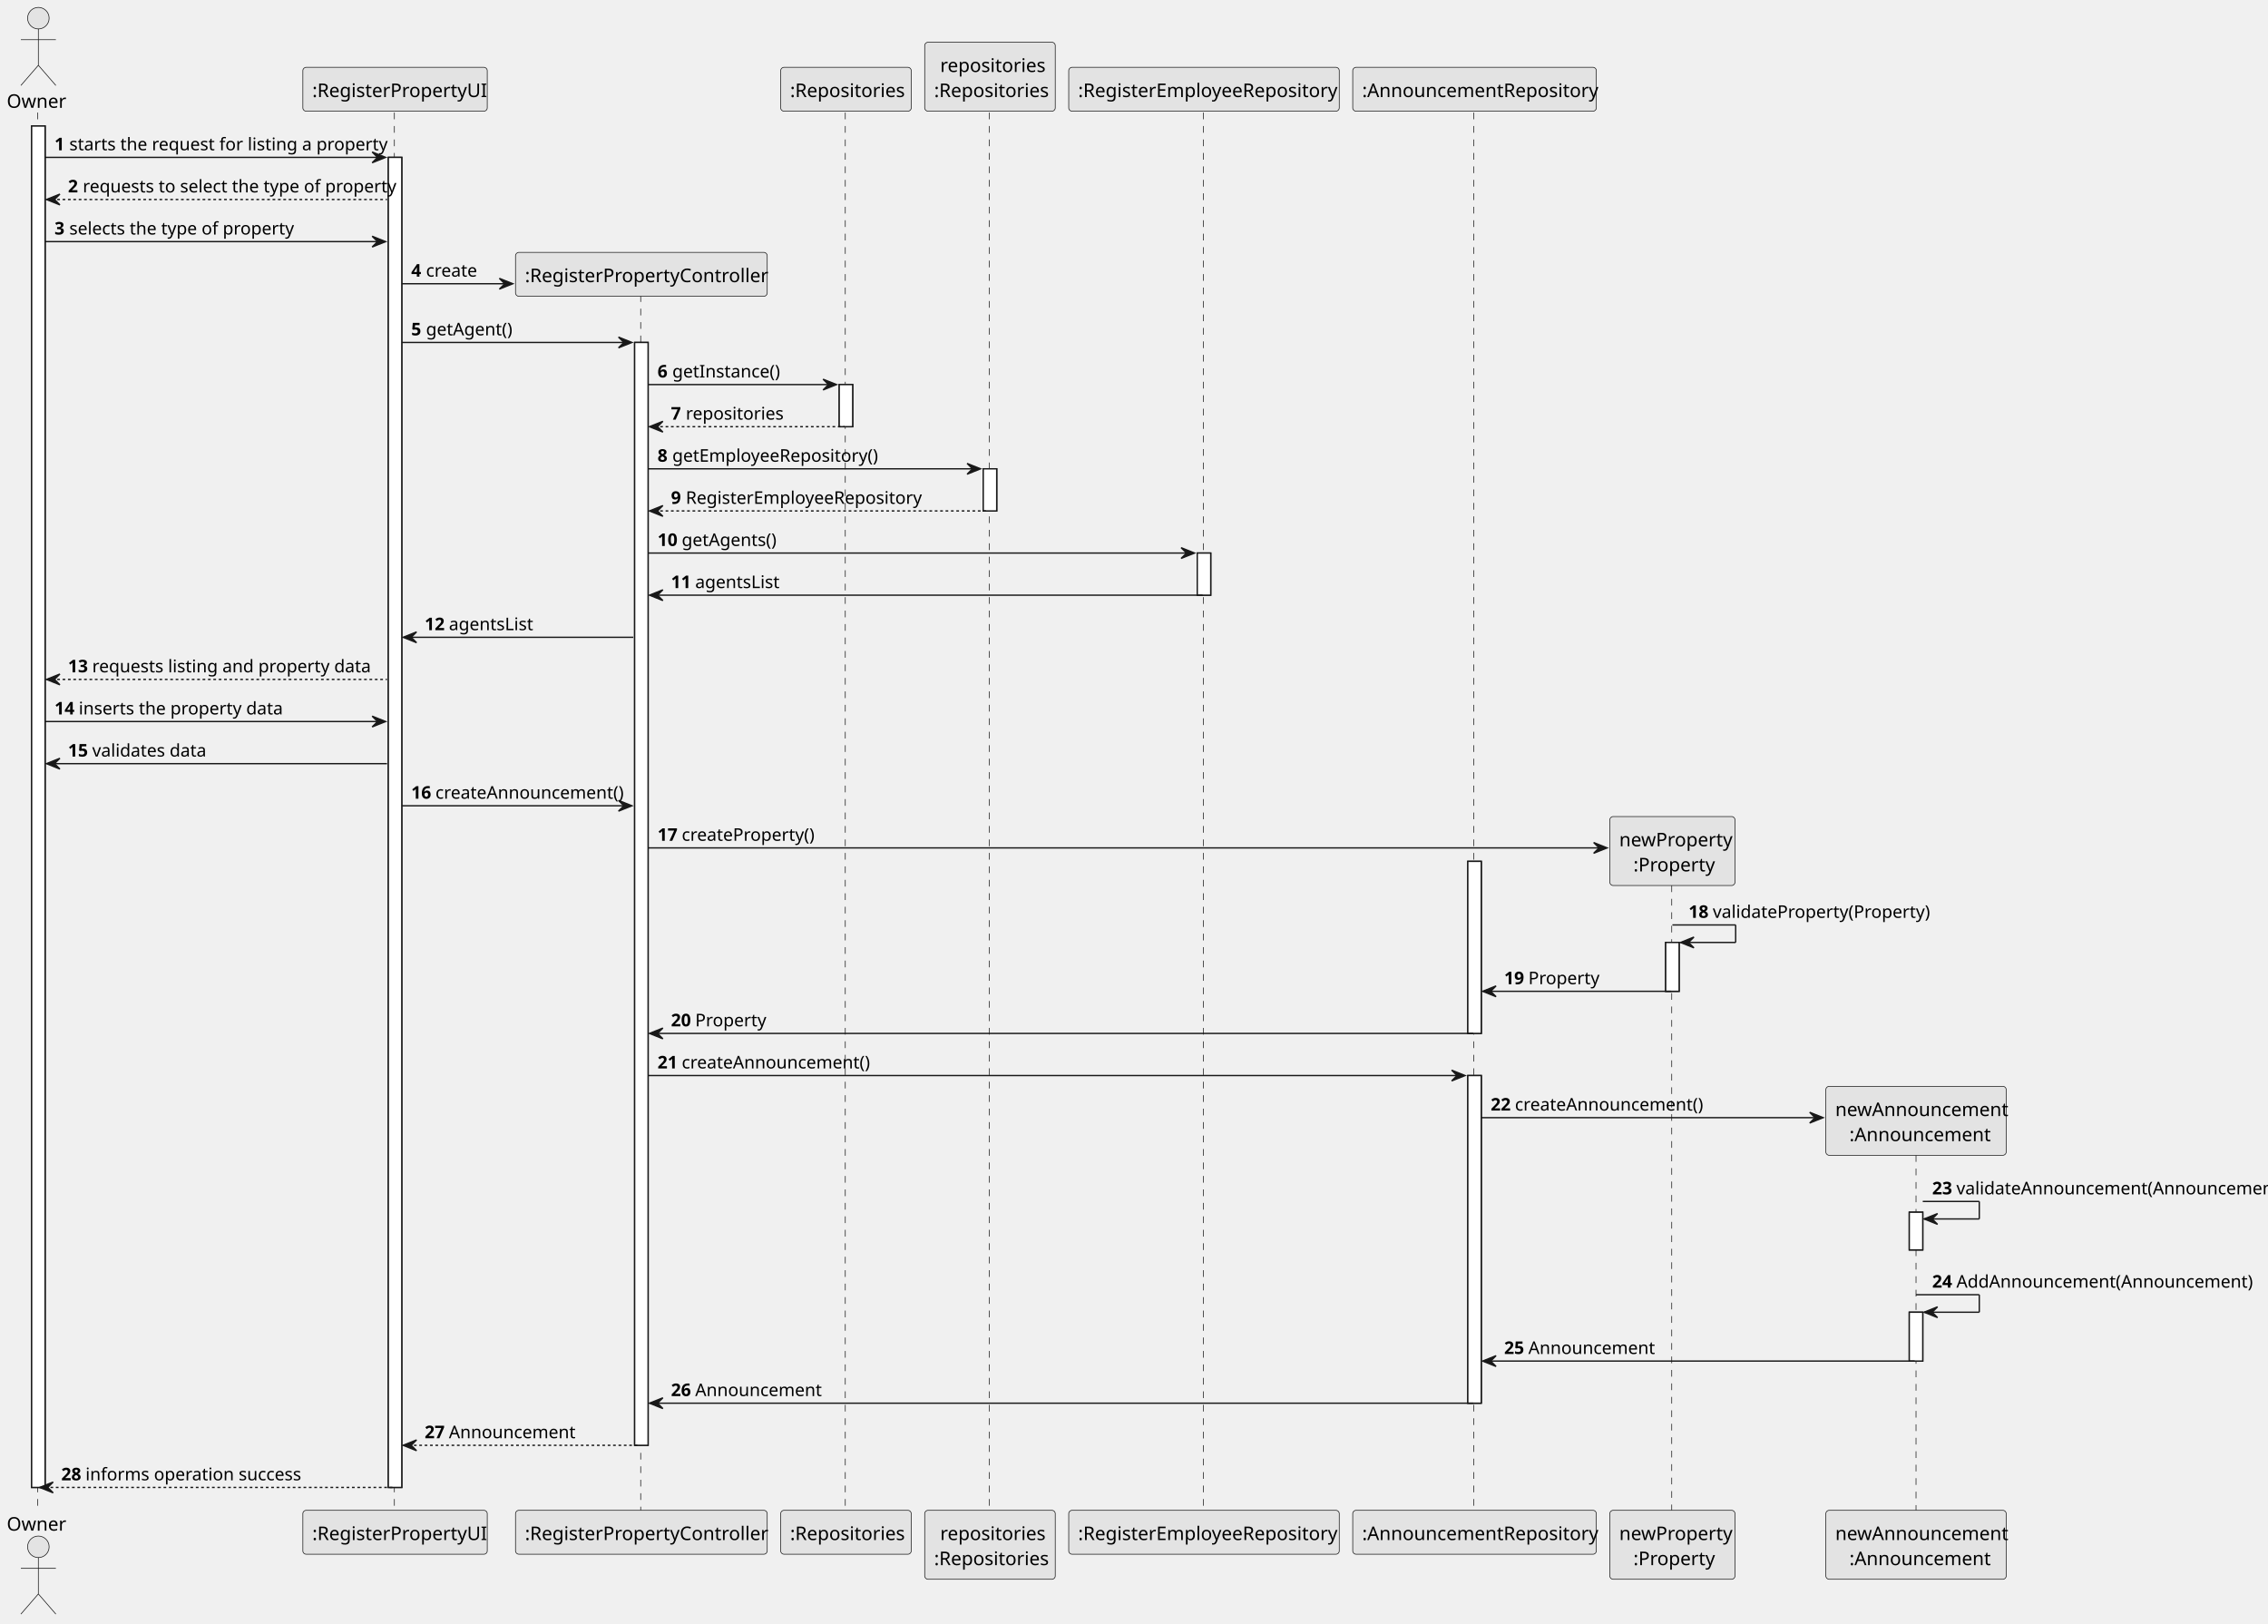
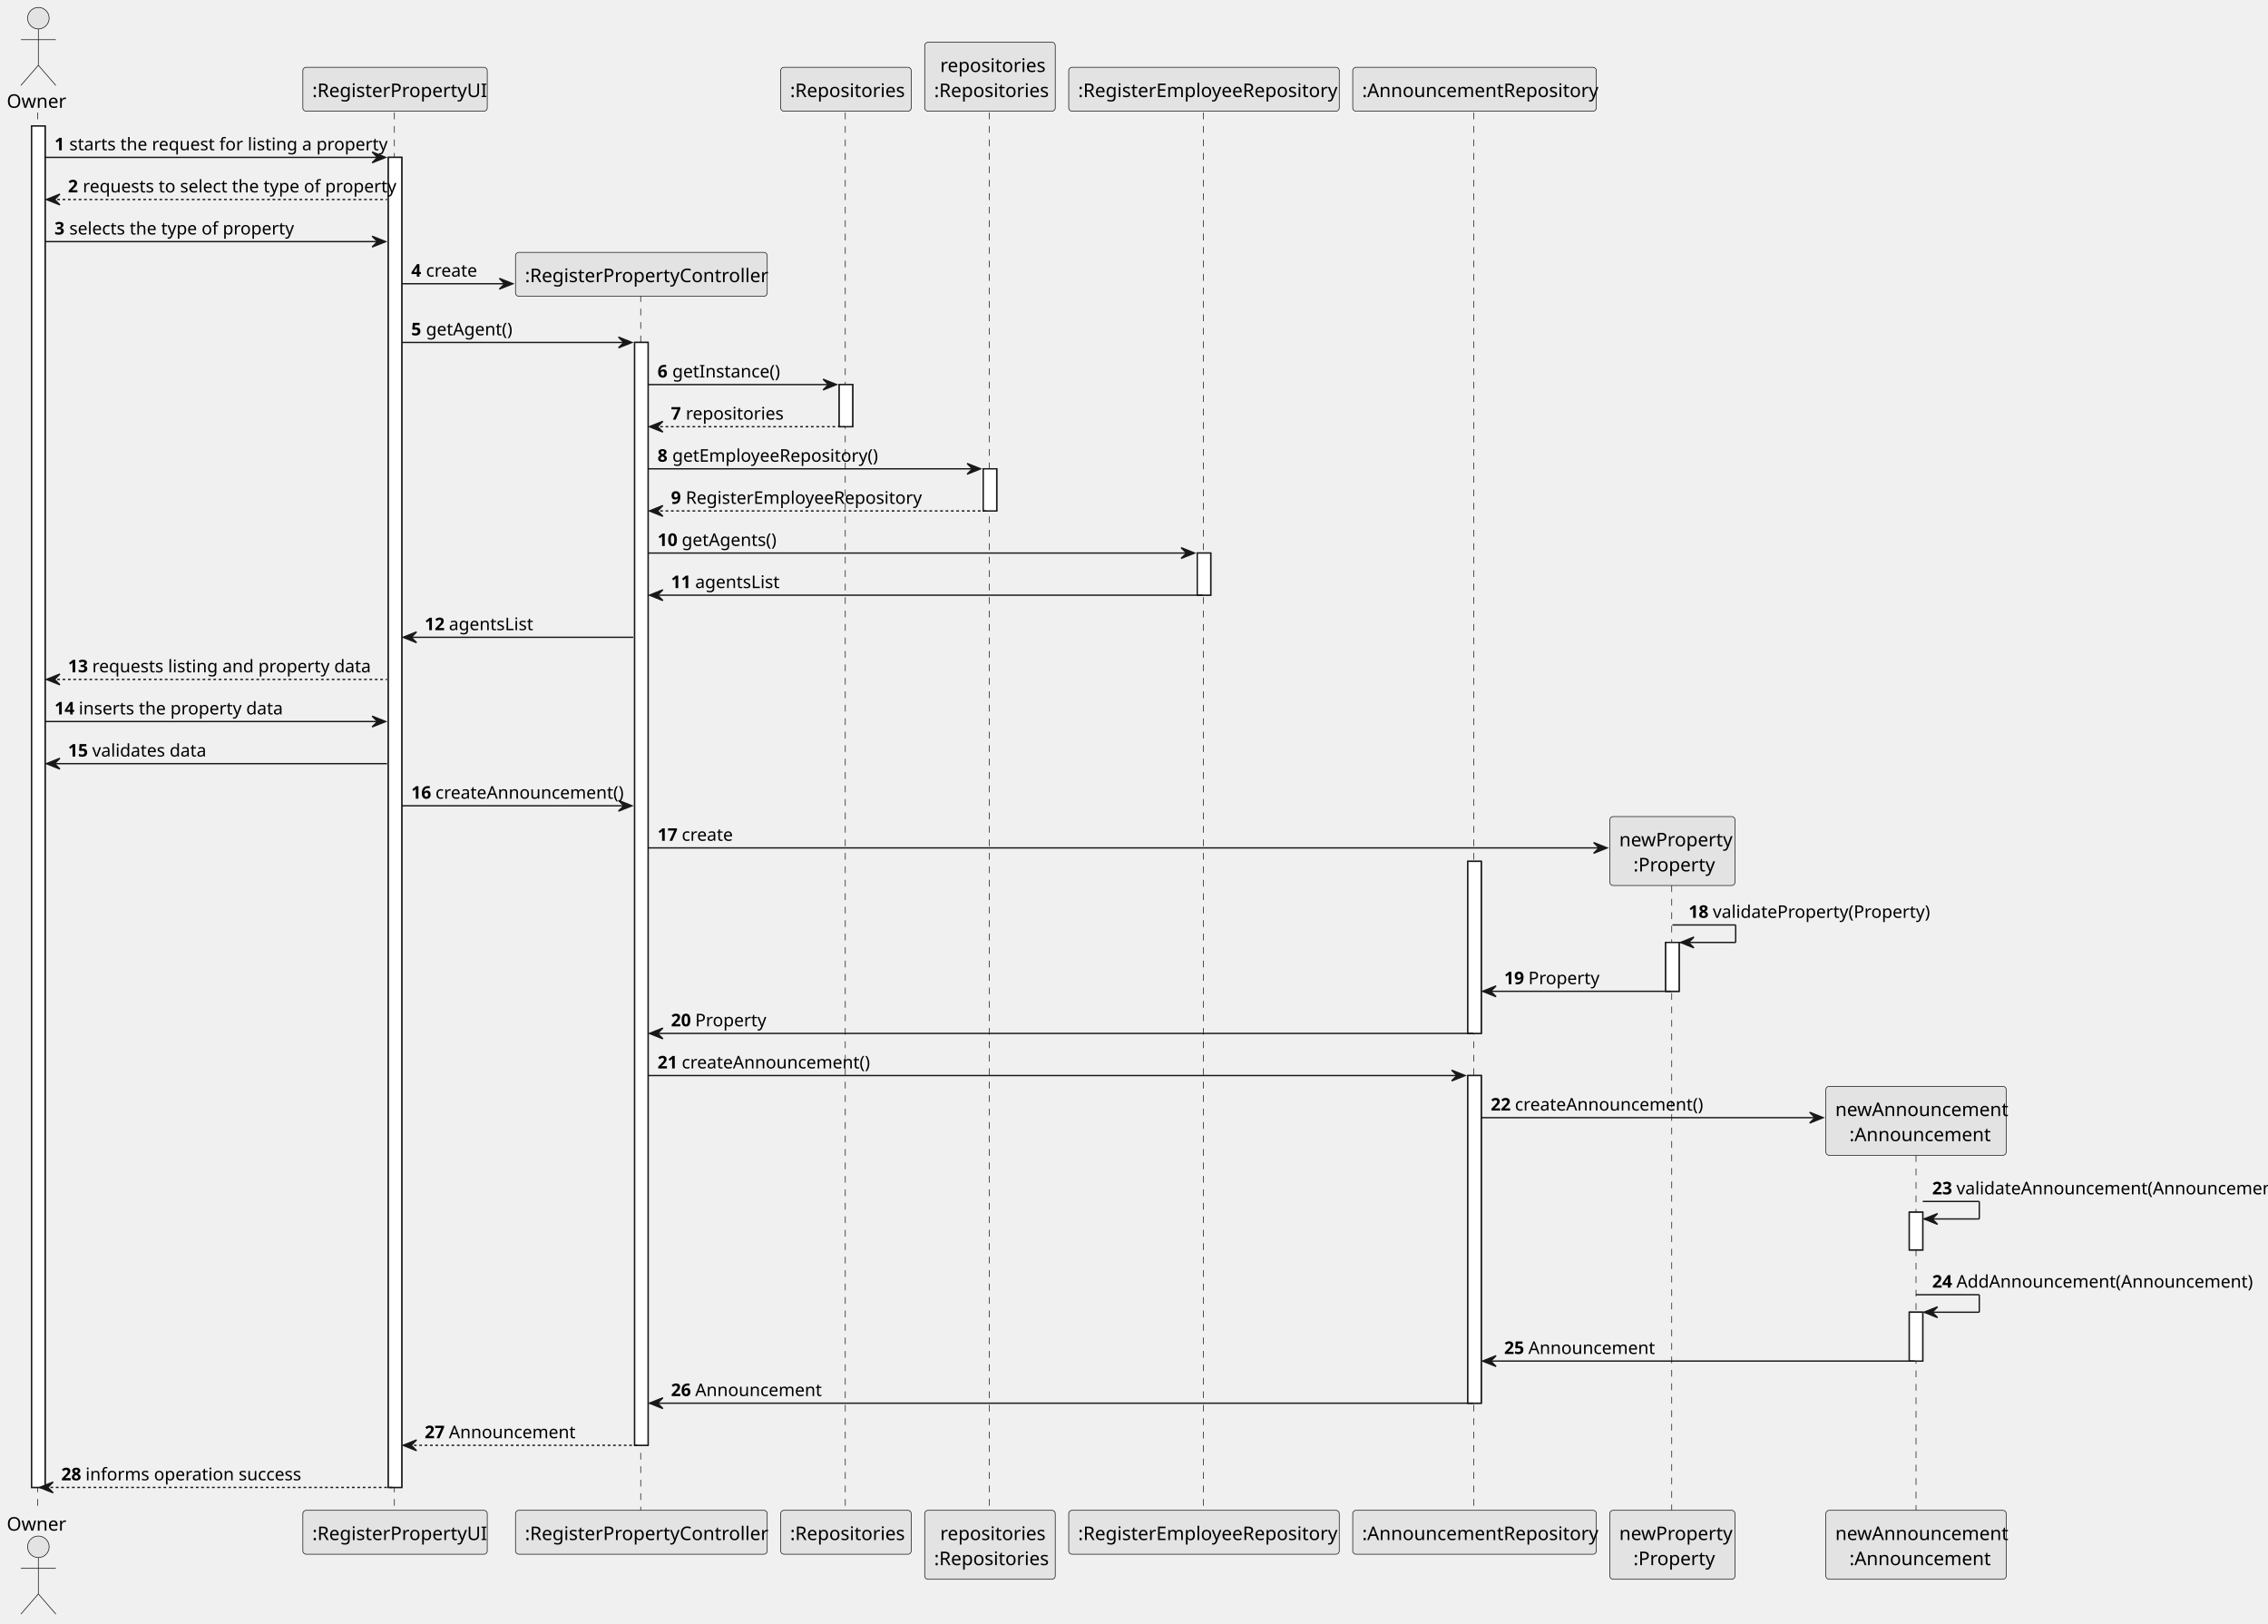
<svg xmlns="http://www.w3.org/2000/svg" contentStyleType="text/css" height="1206px" preserveAspectRatio="none" style="width:1685px;height:1206px;background:#FFFFFF;" version="1.1" viewBox="0 0 1685 1206" width="1685px" zoomAndPan="magnify">
  <defs />
  <g>
    <rect fill="#FFFFFF" height="1011.381" style="stroke:#181818;stroke-width:1.0;" width="10" x="23.5" y="93.621" />
    <rect fill="#FFFFFF" height="988.09" style="stroke:#181818;stroke-width:1.0;" width="10" x="288.5" y="116.912" />
    <rect fill="#FFFFFF" height="819.305" style="stroke:#181818;stroke-width:1.0;" width="10" x="471.5" y="254.406" />
    <rect fill="#FFFFFF" height="31.291" style="stroke:#181818;stroke-width:1.0;" width="10" x="623.5" y="285.697" />
    <rect fill="#FFFFFF" height="31.291" style="stroke:#181818;stroke-width:1.0;" width="10" x="730.5" y="348.279" />
    <rect fill="#FFFFFF" height="31.291" style="stroke:#181818;stroke-width:1.0;" width="10" x="889.5" y="410.861" />
    <rect fill="#FFFFFF" height="127.824" style="stroke:#181818;stroke-width:1.0;" width="10" x="1090.5" y="639.898" />
    <rect fill="#FFFFFF" height="243.406" style="stroke:#181818;stroke-width:1.0;" width="10" x="1090.5" y="799.014" />
    <rect fill="#FFFFFF" height="36.291" style="stroke:#181818;stroke-width:1.0;" width="10" x="1237.5" y="700.141" />
    <rect fill="#FFFFFF" height="28" style="stroke:#181818;stroke-width:1.0;" width="10" x="1418.5" y="900.547" />
    <rect fill="#FFFFFF" height="36.291" style="stroke:#181818;stroke-width:1.0;" width="10" x="1418.5" y="974.838" />
    <line style="stroke:#181818;stroke-width:0.5;stroke-dasharray:5.0,5.0;" x1="28" x2="28" y1="83.621" y2="1123.002" />
    <line style="stroke:#181818;stroke-width:0.5;stroke-dasharray:5.0,5.0;" x1="293" x2="293" y1="83.621" y2="1123.002" />
    <line style="stroke:#181818;stroke-width:0.5;stroke-dasharray:5.0,5.0;" x1="476" x2="476" y1="219.305" y2="1123.002" />
    <line style="stroke:#181818;stroke-width:0.5;stroke-dasharray:5.0,5.0;" x1="628" x2="628" y1="83.621" y2="1123.002" />
    <line style="stroke:#181818;stroke-width:0.5;stroke-dasharray:5.0,5.0;" x1="735" x2="735" y1="83.621" y2="1123.002" />
    <line style="stroke:#181818;stroke-width:0.5;stroke-dasharray:5.0,5.0;" x1="894" x2="894" y1="83.621" y2="1123.002" />
    <line style="stroke:#181818;stroke-width:0.5;stroke-dasharray:5.0,5.0;" x1="1095" x2="1095" y1="83.621" y2="1123.002" />
    <line style="stroke:#181818;stroke-width:0.5;stroke-dasharray:5.0,5.0;" x1="1242" x2="1242" y1="647.729" y2="1123.002" />
    <line style="stroke:#181818;stroke-width:0.5;stroke-dasharray:5.0,5.0;" x1="1423.5" x2="1423.5" y1="848.135" y2="1123.002" />
    <text fill="#000000" font-family="sans-serif" font-size="14" lengthAdjust="spacing" textLength="41" x="5" y="80.107">Owner</text>
    <ellipse cx="28.5" cy="13.5" fill="#E3E3E3" rx="8" ry="8" style="stroke:#181818;stroke-width:0.5;" />
    <path d="M28.5,21.5 L28.5,48.5 M15.5,29.5 L41.5,29.5 M28.5,48.5 L15.5,63.5 M28.5,48.5 L41.5,63.5 " fill="none" style="stroke:#181818;stroke-width:0.5;" />
    <text fill="#000000" font-family="sans-serif" font-size="14" lengthAdjust="spacing" textLength="41" x="5" y="1137.109">Owner</text>
    <ellipse cx="28.5" cy="1149.123" fill="#E3E3E3" rx="8" ry="8" style="stroke:#181818;stroke-width:0.5;" />
    <path d="M28.5,1157.123 L28.5,1184.123 M15.5,1165.123 L41.5,1165.123 M28.5,1184.123 L15.5,1199.123 M28.5,1184.123 L41.5,1199.123 " fill="none" style="stroke:#181818;stroke-width:0.5;" />
    <rect fill="#E3E3E3" height="32.621" rx="2.5" ry="2.5" style="stroke:#181818;stroke-width:0.5;" width="137" x="225" y="50" />
    <text fill="#000000" font-family="sans-serif" font-size="14" lengthAdjust="spacing" textLength="123" x="232" y="72.107">:RegisterPropertyUI</text>
    <rect fill="#E3E3E3" height="32.621" rx="2.5" ry="2.5" style="stroke:#181818;stroke-width:0.5;" width="137" x="225" y="1122.002" />
    <text fill="#000000" font-family="sans-serif" font-size="14" lengthAdjust="spacing" textLength="123" x="232" y="1144.109">:RegisterPropertyUI</text>
    <rect fill="#E3E3E3" height="32.621" rx="2.5" ry="2.5" style="stroke:#181818;stroke-width:0.5;" width="187" x="383" y="1122.002" />
    <text fill="#000000" font-family="sans-serif" font-size="14" lengthAdjust="spacing" textLength="173" x="390" y="1144.109">:RegisterPropertyController</text>
    <rect fill="#E3E3E3" height="32.621" rx="2.5" ry="2.5" style="stroke:#181818;stroke-width:0.5;" width="97" x="580" y="50" />
    <text fill="#000000" font-family="sans-serif" font-size="14" lengthAdjust="spacing" textLength="83" x="587" y="72.107">:Repositories</text>
    <rect fill="#E3E3E3" height="32.621" rx="2.5" ry="2.5" style="stroke:#181818;stroke-width:0.5;" width="97" x="580" y="1122.002" />
    <text fill="#000000" font-family="sans-serif" font-size="14" lengthAdjust="spacing" textLength="83" x="587" y="1144.109">:Repositories</text>
    <rect fill="#E3E3E3" height="51.242" rx="2.5" ry="2.5" style="stroke:#181818;stroke-width:0.5;" width="97" x="687" y="31.379" />
    <text fill="#000000" font-family="sans-serif" font-size="14" lengthAdjust="spacing" textLength="74" x="698.5" y="53.486">repositories</text>
    <text fill="#000000" font-family="sans-serif" font-size="14" lengthAdjust="spacing" textLength="83" x="694" y="72.107">:Repositories</text>
    <rect fill="#E3E3E3" height="51.242" rx="2.5" ry="2.5" style="stroke:#181818;stroke-width:0.5;" width="97" x="687" y="1122.002" />
    <text fill="#000000" font-family="sans-serif" font-size="14" lengthAdjust="spacing" textLength="74" x="698.5" y="1144.109">repositories</text>
    <text fill="#000000" font-family="sans-serif" font-size="14" lengthAdjust="spacing" textLength="83" x="694" y="1162.73">:Repositories</text>
    <rect fill="#E3E3E3" height="32.621" rx="2.5" ry="2.5" style="stroke:#181818;stroke-width:0.5;" width="201" x="794" y="50" />
    <text fill="#000000" font-family="sans-serif" font-size="14" lengthAdjust="spacing" textLength="187" x="801" y="72.107">:RegisterEmployeeRepository</text>
    <rect fill="#E3E3E3" height="32.621" rx="2.5" ry="2.5" style="stroke:#181818;stroke-width:0.5;" width="201" x="794" y="1122.002" />
    <text fill="#000000" font-family="sans-serif" font-size="14" lengthAdjust="spacing" textLength="187" x="801" y="1144.109">:RegisterEmployeeRepository</text>
    <rect fill="#E3E3E3" height="32.621" rx="2.5" ry="2.5" style="stroke:#181818;stroke-width:0.5;" width="181" x="1005" y="50" />
    <text fill="#000000" font-family="sans-serif" font-size="14" lengthAdjust="spacing" textLength="167" x="1012" y="72.107">:AnnouncementRepository</text>
    <rect fill="#E3E3E3" height="32.621" rx="2.5" ry="2.5" style="stroke:#181818;stroke-width:0.5;" width="181" x="1005" y="1122.002" />
    <text fill="#000000" font-family="sans-serif" font-size="14" lengthAdjust="spacing" textLength="167" x="1012" y="1144.109">:AnnouncementRepository</text>
    <rect fill="#E3E3E3" height="51.242" rx="2.5" ry="2.5" style="stroke:#181818;stroke-width:0.5;" width="93" x="1196" y="1122.002" />
    <text fill="#000000" font-family="sans-serif" font-size="14" lengthAdjust="spacing" textLength="79" x="1203" y="1144.109">newProperty</text>
    <text fill="#000000" font-family="sans-serif" font-size="14" lengthAdjust="spacing" textLength="58" x="1213.5" y="1162.73">:Property</text>
    <rect fill="#E3E3E3" height="51.242" rx="2.5" ry="2.5" style="stroke:#181818;stroke-width:0.5;" width="134" x="1356.5" y="1122.002" />
    <text fill="#000000" font-family="sans-serif" font-size="14" lengthAdjust="spacing" textLength="120" x="1363.5" y="1144.109">newAnnouncement</text>
    <text fill="#000000" font-family="sans-serif" font-size="14" lengthAdjust="spacing" textLength="99" x="1374" y="1162.73">:Announcement</text>
    <rect fill="#FFFFFF" height="1011.381" style="stroke:#181818;stroke-width:1.0;" width="10" x="23.5" y="93.621" />
    <rect fill="#FFFFFF" height="988.09" style="stroke:#181818;stroke-width:1.0;" width="10" x="288.5" y="116.912" />
    <rect fill="#FFFFFF" height="819.305" style="stroke:#181818;stroke-width:1.0;" width="10" x="471.5" y="254.406" />
    <rect fill="#FFFFFF" height="31.291" style="stroke:#181818;stroke-width:1.0;" width="10" x="623.5" y="285.697" />
    <rect fill="#FFFFFF" height="31.291" style="stroke:#181818;stroke-width:1.0;" width="10" x="730.5" y="348.279" />
    <rect fill="#FFFFFF" height="31.291" style="stroke:#181818;stroke-width:1.0;" width="10" x="889.5" y="410.861" />
    <rect fill="#FFFFFF" height="127.824" style="stroke:#181818;stroke-width:1.0;" width="10" x="1090.5" y="639.898" />
    <rect fill="#FFFFFF" height="243.406" style="stroke:#181818;stroke-width:1.0;" width="10" x="1090.5" y="799.014" />
    <rect fill="#FFFFFF" height="36.291" style="stroke:#181818;stroke-width:1.0;" width="10" x="1237.5" y="700.141" />
    <rect fill="#FFFFFF" height="28" style="stroke:#181818;stroke-width:1.0;" width="10" x="1418.5" y="900.547" />
    <rect fill="#FFFFFF" height="36.291" style="stroke:#181818;stroke-width:1.0;" width="10" x="1418.5" y="974.838" />
    <polygon fill="#181818" points="276.5,112.912,286.5,116.912,276.5,120.912,280.5,116.912" style="stroke:#181818;stroke-width:1.0;" />
    <line style="stroke:#181818;stroke-width:1.0;" x1="33.5" x2="282.5" y1="116.912" y2="116.912" />
    <text fill="#000000" font-family="sans-serif" font-size="13" font-weight="bold" lengthAdjust="spacing" textLength="7" x="40.5" y="111.649">1</text>
    <text fill="#000000" font-family="sans-serif" font-size="13" lengthAdjust="spacing" textLength="220" x="51.5" y="111.649">starts the request for listing a property</text>
    <polygon fill="#181818" points="44.5,144.203,34.5,148.203,44.5,152.203,40.5,148.203" style="stroke:#181818;stroke-width:1.0;" />
    <line style="stroke:#181818;stroke-width:1.0;stroke-dasharray:2.0,2.0;" x1="38.5" x2="287.5" y1="148.203" y2="148.203" />
    <text fill="#000000" font-family="sans-serif" font-size="13" font-weight="bold" lengthAdjust="spacing" textLength="7" x="50.5" y="142.94">2</text>
    <text fill="#000000" font-family="sans-serif" font-size="13" lengthAdjust="spacing" textLength="220" x="61.5" y="142.94">requests to select the type of property</text>
    <polygon fill="#181818" points="276.5,175.494,286.5,179.494,276.5,183.494,280.5,179.494" style="stroke:#181818;stroke-width:1.0;" />
    <line style="stroke:#181818;stroke-width:1.0;" x1="33.5" x2="282.5" y1="179.494" y2="179.494" />
    <text fill="#000000" font-family="sans-serif" font-size="13" font-weight="bold" lengthAdjust="spacing" textLength="7" x="40.5" y="174.231">3</text>
    <text fill="#000000" font-family="sans-serif" font-size="13" lengthAdjust="spacing" textLength="158" x="51.5" y="174.231">selects the type of property</text>
    <polygon fill="#181818" points="371,206.785,381,210.785,371,214.785,375,210.785" style="stroke:#181818;stroke-width:1.0;" />
    <line style="stroke:#181818;stroke-width:1.0;" x1="298.5" x2="377" y1="210.785" y2="210.785" />
    <text fill="#000000" font-family="sans-serif" font-size="13" font-weight="bold" lengthAdjust="spacing" textLength="7" x="305.5" y="205.523">4</text>
    <text fill="#000000" font-family="sans-serif" font-size="13" lengthAdjust="spacing" textLength="36" x="316.5" y="205.523">create</text>
    <rect fill="#E3E3E3" height="32.621" rx="2.5" ry="2.5" style="stroke:#181818;stroke-width:0.5;" width="187" x="383" y="187.494" />
    <text fill="#000000" font-family="sans-serif" font-size="14" lengthAdjust="spacing" textLength="173" x="390" y="209.602">:RegisterPropertyController</text>
    <polygon fill="#181818" points="459.5,250.406,469.5,254.406,459.5,258.406,463.5,254.406" style="stroke:#181818;stroke-width:1.0;" />
    <line style="stroke:#181818;stroke-width:1.0;" x1="298.5" x2="465.5" y1="254.406" y2="254.406" />
    <text fill="#000000" font-family="sans-serif" font-size="13" font-weight="bold" lengthAdjust="spacing" textLength="7" x="305.5" y="249.144">5</text>
    <text fill="#000000" font-family="sans-serif" font-size="13" lengthAdjust="spacing" textLength="60" x="316.5" y="249.144">getAgent()</text>
    <polygon fill="#181818" points="611.5,281.697,621.5,285.697,611.5,289.697,615.5,285.697" style="stroke:#181818;stroke-width:1.0;" />
    <line style="stroke:#181818;stroke-width:1.0;" x1="481.5" x2="617.5" y1="285.697" y2="285.697" />
    <text fill="#000000" font-family="sans-serif" font-size="13" font-weight="bold" lengthAdjust="spacing" textLength="7" x="488.5" y="280.435">6</text>
    <text fill="#000000" font-family="sans-serif" font-size="13" lengthAdjust="spacing" textLength="75" x="499.5" y="280.435">getInstance()</text>
    <polygon fill="#181818" points="492.5,312.988,482.5,316.988,492.5,320.988,488.5,316.988" style="stroke:#181818;stroke-width:1.0;" />
    <line style="stroke:#181818;stroke-width:1.0;stroke-dasharray:2.0,2.0;" x1="486.5" x2="627.5" y1="316.988" y2="316.988" />
    <text fill="#000000" font-family="sans-serif" font-size="13" font-weight="bold" lengthAdjust="spacing" textLength="7" x="498.5" y="311.726">7</text>
    <text fill="#000000" font-family="sans-serif" font-size="13" lengthAdjust="spacing" textLength="67" x="509.5" y="311.726">repositories</text>
    <polygon fill="#181818" points="718.5,344.279,728.5,348.279,718.5,352.279,722.5,348.279" style="stroke:#181818;stroke-width:1.0;" />
    <line style="stroke:#181818;stroke-width:1.0;" x1="481.5" x2="724.5" y1="348.279" y2="348.279" />
    <text fill="#000000" font-family="sans-serif" font-size="13" font-weight="bold" lengthAdjust="spacing" textLength="7" x="488.5" y="343.017">8</text>
    <text fill="#000000" font-family="sans-serif" font-size="13" lengthAdjust="spacing" textLength="146" x="499.5" y="343.017">getEmployeeRepository()</text>
    <polygon fill="#181818" points="492.5,375.57,482.5,379.57,492.5,383.57,488.5,379.57" style="stroke:#181818;stroke-width:1.0;" />
    <line style="stroke:#181818;stroke-width:1.0;stroke-dasharray:2.0,2.0;" x1="486.5" x2="734.5" y1="379.57" y2="379.57" />
    <text fill="#000000" font-family="sans-serif" font-size="13" font-weight="bold" lengthAdjust="spacing" textLength="7" x="498.5" y="374.308">9</text>
    <text fill="#000000" font-family="sans-serif" font-size="13" lengthAdjust="spacing" textLength="168" x="509.5" y="374.308">RegisterEmployeeRepository</text>
    <polygon fill="#181818" points="877.5,406.861,887.5,410.861,877.5,414.861,881.5,410.861" style="stroke:#181818;stroke-width:1.0;" />
    <line style="stroke:#181818;stroke-width:1.0;" x1="481.5" x2="883.5" y1="410.861" y2="410.861" />
    <text fill="#000000" font-family="sans-serif" font-size="13" font-weight="bold" lengthAdjust="spacing" textLength="14" x="488.5" y="405.599">10</text>
    <text fill="#000000" font-family="sans-serif" font-size="13" lengthAdjust="spacing" textLength="67" x="506.5" y="405.599">getAgents()</text>
    <polygon fill="#181818" points="492.5,438.152,482.5,442.152,492.5,446.152,488.5,442.152" style="stroke:#181818;stroke-width:1.0;" />
    <line style="stroke:#181818;stroke-width:1.0;" x1="486.5" x2="893.5" y1="442.152" y2="442.152" />
    <text fill="#000000" font-family="sans-serif" font-size="13" font-weight="bold" lengthAdjust="spacing" textLength="14" x="498.5" y="436.89">11</text>
    <text fill="#000000" font-family="sans-serif" font-size="13" lengthAdjust="spacing" textLength="60" x="516.5" y="436.89">agentsList</text>
    <polygon fill="#181818" points="309.5,469.443,299.5,473.443,309.5,477.443,305.5,473.443" style="stroke:#181818;stroke-width:1.0;" />
    <line style="stroke:#181818;stroke-width:1.0;" x1="303.5" x2="470.5" y1="473.443" y2="473.443" />
    <text fill="#000000" font-family="sans-serif" font-size="13" font-weight="bold" lengthAdjust="spacing" textLength="14" x="315.5" y="468.181">12</text>
    <text fill="#000000" font-family="sans-serif" font-size="13" lengthAdjust="spacing" textLength="60" x="333.5" y="468.181">agentsList</text>
    <polygon fill="#181818" points="44.5,500.734,34.5,504.734,44.5,508.734,40.5,504.734" style="stroke:#181818;stroke-width:1.0;" />
    <line style="stroke:#181818;stroke-width:1.0;stroke-dasharray:2.0,2.0;" x1="38.5" x2="287.5" y1="504.734" y2="504.734" />
    <text fill="#000000" font-family="sans-serif" font-size="13" font-weight="bold" lengthAdjust="spacing" textLength="14" x="50.5" y="499.472">13</text>
    <text fill="#000000" font-family="sans-serif" font-size="13" lengthAdjust="spacing" textLength="193" x="68.5" y="499.472">requests listing and property data</text>
    <polygon fill="#181818" points="276.5,532.025,286.5,536.025,276.5,540.025,280.5,536.025" style="stroke:#181818;stroke-width:1.0;" />
    <line style="stroke:#181818;stroke-width:1.0;" x1="33.5" x2="282.5" y1="536.025" y2="536.025" />
    <text fill="#000000" font-family="sans-serif" font-size="13" font-weight="bold" lengthAdjust="spacing" textLength="14" x="40.5" y="530.763">14</text>
    <text fill="#000000" font-family="sans-serif" font-size="13" lengthAdjust="spacing" textLength="141" x="58.5" y="530.763">inserts the property data</text>
    <polygon fill="#181818" points="44.5,563.316,34.5,567.316,44.5,571.316,40.5,567.316" style="stroke:#181818;stroke-width:1.0;" />
    <line style="stroke:#181818;stroke-width:1.0;" x1="38.5" x2="287.5" y1="567.316" y2="567.316" />
    <text fill="#000000" font-family="sans-serif" font-size="13" font-weight="bold" lengthAdjust="spacing" textLength="14" x="50.5" y="562.054">15</text>
    <text fill="#000000" font-family="sans-serif" font-size="13" lengthAdjust="spacing" textLength="79" x="68.5" y="562.054">validates data</text>
    <polygon fill="#181818" points="459.5,594.607,469.5,598.607,459.5,602.607,463.5,598.607" style="stroke:#181818;stroke-width:1.0;" />
    <line style="stroke:#181818;stroke-width:1.0;" x1="298.5" x2="465.5" y1="598.607" y2="598.607" />
    <text fill="#000000" font-family="sans-serif" font-size="13" font-weight="bold" lengthAdjust="spacing" textLength="14" x="305.5" y="593.345">16</text>
    <text fill="#000000" font-family="sans-serif" font-size="13" lengthAdjust="spacing" textLength="131" x="323.5" y="593.345">createAnnouncement()</text>
    <polygon fill="#181818" points="1184,625.898,1194,629.898,1184,633.898,1188,629.898" style="stroke:#181818;stroke-width:1.0;" />
    <line style="stroke:#181818;stroke-width:1.0;" x1="481.5" x2="1190" y1="629.898" y2="629.898" />
    <text fill="#000000" font-family="sans-serif" font-size="13" font-weight="bold" lengthAdjust="spacing" textLength="14" x="488.5" y="624.636">17</text>
-     <text fill="#000000" font-family="sans-serif" font-size="13" lengthAdjust="spacing" textLength="93" x="506.5" y="624.636">createProperty()</text>
+     <text fill="#000000" font-family="sans-serif" font-size="13" lengthAdjust="spacing" textLength="36" x="506.5" y="624.636">create</text>
    <rect fill="#E3E3E3" height="51.242" rx="2.5" ry="2.5" style="stroke:#181818;stroke-width:0.5;" width="93" x="1196" y="606.607" />
    <text fill="#000000" font-family="sans-serif" font-size="14" lengthAdjust="spacing" textLength="79" x="1203" y="628.715">newProperty</text>
    <text fill="#000000" font-family="sans-serif" font-size="14" lengthAdjust="spacing" textLength="58" x="1213.5" y="647.336">:Property</text>
    <line style="stroke:#181818;stroke-width:1.0;" x1="1242.5" x2="1289.5" y1="687.141" y2="687.141" />
    <line style="stroke:#181818;stroke-width:1.0;" x1="1289.5" x2="1289.5" y1="687.141" y2="700.141" />
    <line style="stroke:#181818;stroke-width:1.0;" x1="1248.5" x2="1289.5" y1="700.141" y2="700.141" />
    <polygon fill="#181818" points="1258.5,696.141,1248.5,700.141,1258.5,704.141,1254.5,700.141" style="stroke:#181818;stroke-width:1.0;" />
    <text fill="#000000" font-family="sans-serif" font-size="13" font-weight="bold" lengthAdjust="spacing" textLength="14" x="1254.5" y="681.878">18</text>
    <text fill="#000000" font-family="sans-serif" font-size="13" lengthAdjust="spacing" textLength="149" x="1272.5" y="681.878">validateProperty(Property)</text>
    <polygon fill="#181818" points="1111.5,732.432,1101.5,736.432,1111.5,740.432,1107.5,736.432" style="stroke:#181818;stroke-width:1.0;" />
    <line style="stroke:#181818;stroke-width:1.0;" x1="1105.5" x2="1241.5" y1="736.432" y2="736.432" />
    <text fill="#000000" font-family="sans-serif" font-size="13" font-weight="bold" lengthAdjust="spacing" textLength="14" x="1117.5" y="731.169">19</text>
    <text fill="#000000" font-family="sans-serif" font-size="13" lengthAdjust="spacing" textLength="49" x="1135.5" y="731.169">Property</text>
    <polygon fill="#181818" points="492.5,763.723,482.5,767.723,492.5,771.723,488.5,767.723" style="stroke:#181818;stroke-width:1.0;" />
    <line style="stroke:#181818;stroke-width:1.0;" x1="486.5" x2="1094.5" y1="767.723" y2="767.723" />
    <text fill="#000000" font-family="sans-serif" font-size="13" font-weight="bold" lengthAdjust="spacing" textLength="14" x="498.5" y="762.46">20</text>
    <text fill="#000000" font-family="sans-serif" font-size="13" lengthAdjust="spacing" textLength="49" x="516.5" y="762.46">Property</text>
    <polygon fill="#181818" points="1078.5,795.014,1088.5,799.014,1078.5,803.014,1082.5,799.014" style="stroke:#181818;stroke-width:1.0;" />
    <line style="stroke:#181818;stroke-width:1.0;" x1="481.5" x2="1084.5" y1="799.014" y2="799.014" />
    <text fill="#000000" font-family="sans-serif" font-size="13" font-weight="bold" lengthAdjust="spacing" textLength="14" x="488.5" y="793.751">21</text>
    <text fill="#000000" font-family="sans-serif" font-size="13" lengthAdjust="spacing" textLength="131" x="506.5" y="793.751">createAnnouncement()</text>
    <polygon fill="#181818" points="1344.5,826.305,1354.5,830.305,1344.5,834.305,1348.5,830.305" style="stroke:#181818;stroke-width:1.0;" />
    <line style="stroke:#181818;stroke-width:1.0;" x1="1100.5" x2="1350.5" y1="830.305" y2="830.305" />
    <text fill="#000000" font-family="sans-serif" font-size="13" font-weight="bold" lengthAdjust="spacing" textLength="14" x="1107.5" y="825.042">22</text>
    <text fill="#000000" font-family="sans-serif" font-size="13" lengthAdjust="spacing" textLength="131" x="1125.5" y="825.042">createAnnouncement()</text>
    <rect fill="#E3E3E3" height="51.242" rx="2.5" ry="2.5" style="stroke:#181818;stroke-width:0.5;" width="134" x="1356.5" y="807.014" />
    <text fill="#000000" font-family="sans-serif" font-size="14" lengthAdjust="spacing" textLength="120" x="1363.5" y="829.121">newAnnouncement</text>
    <text fill="#000000" font-family="sans-serif" font-size="14" lengthAdjust="spacing" textLength="99" x="1374" y="847.742">:Announcement</text>
    <line style="stroke:#181818;stroke-width:1.0;" x1="1428.5" x2="1470.5" y1="892.547" y2="892.547" />
    <line style="stroke:#181818;stroke-width:1.0;" x1="1470.5" x2="1470.5" y1="892.547" y2="905.547" />
    <line style="stroke:#181818;stroke-width:1.0;" x1="1429.5" x2="1470.5" y1="905.547" y2="905.547" />
    <polygon fill="#181818" points="1439.5,901.547,1429.5,905.547,1439.5,909.547,1435.5,905.547" style="stroke:#181818;stroke-width:1.0;" />
    <text fill="#000000" font-family="sans-serif" font-size="13" font-weight="bold" lengthAdjust="spacing" textLength="14" x="1435.5" y="887.284">23</text>
    <text fill="#000000" font-family="sans-serif" font-size="13" lengthAdjust="spacing" textLength="225" x="1453.5" y="887.284">validateAnnouncement(Announcement)</text>
    <line style="stroke:#181818;stroke-width:1.0;" x1="1423.5" x2="1470.5" y1="961.838" y2="961.838" />
    <line style="stroke:#181818;stroke-width:1.0;" x1="1470.5" x2="1470.5" y1="961.838" y2="974.838" />
    <line style="stroke:#181818;stroke-width:1.0;" x1="1429.5" x2="1470.5" y1="974.838" y2="974.838" />
    <polygon fill="#181818" points="1439.5,970.838,1429.5,974.838,1439.5,978.838,1435.5,974.838" style="stroke:#181818;stroke-width:1.0;" />
    <text fill="#000000" font-family="sans-serif" font-size="13" font-weight="bold" lengthAdjust="spacing" textLength="14" x="1435.5" y="956.575">24</text>
    <text fill="#000000" font-family="sans-serif" font-size="13" lengthAdjust="spacing" textLength="205" x="1453.5" y="956.575">AddAnnouncement(Announcement)</text>
    <polygon fill="#181818" points="1111.5,1007.129,1101.5,1011.129,1111.5,1015.129,1107.5,1011.129" style="stroke:#181818;stroke-width:1.0;" />
    <line style="stroke:#181818;stroke-width:1.0;" x1="1105.5" x2="1422.5" y1="1011.129" y2="1011.129" />
    <text fill="#000000" font-family="sans-serif" font-size="13" font-weight="bold" lengthAdjust="spacing" textLength="14" x="1117.5" y="1005.866">25</text>
    <text fill="#000000" font-family="sans-serif" font-size="13" lengthAdjust="spacing" textLength="87" x="1135.5" y="1005.866">Announcement</text>
    <polygon fill="#181818" points="492.5,1038.42,482.5,1042.42,492.5,1046.42,488.5,1042.42" style="stroke:#181818;stroke-width:1.0;" />
    <line style="stroke:#181818;stroke-width:1.0;" x1="486.5" x2="1094.5" y1="1042.42" y2="1042.42" />
    <text fill="#000000" font-family="sans-serif" font-size="13" font-weight="bold" lengthAdjust="spacing" textLength="14" x="498.5" y="1037.157">26</text>
    <text fill="#000000" font-family="sans-serif" font-size="13" lengthAdjust="spacing" textLength="87" x="516.5" y="1037.157">Announcement</text>
    <polygon fill="#181818" points="309.5,1069.711,299.5,1073.711,309.5,1077.711,305.5,1073.711" style="stroke:#181818;stroke-width:1.0;" />
    <line style="stroke:#181818;stroke-width:1.0;stroke-dasharray:2.0,2.0;" x1="303.5" x2="475.5" y1="1073.711" y2="1073.711" />
    <text fill="#000000" font-family="sans-serif" font-size="13" font-weight="bold" lengthAdjust="spacing" textLength="14" x="315.5" y="1068.448">27</text>
    <text fill="#000000" font-family="sans-serif" font-size="13" lengthAdjust="spacing" textLength="87" x="333.5" y="1068.448">Announcement</text>
    <polygon fill="#181818" points="39.5,1101.002,29.5,1105.002,39.5,1109.002,35.5,1105.002" style="stroke:#181818;stroke-width:1.0;" />
    <line style="stroke:#181818;stroke-width:1.0;stroke-dasharray:2.0,2.0;" x1="33.5" x2="292.5" y1="1105.002" y2="1105.002" />
    <text fill="#000000" font-family="sans-serif" font-size="13" font-weight="bold" lengthAdjust="spacing" textLength="14" x="45.5" y="1099.739">28</text>
    <text fill="#000000" font-family="sans-serif" font-size="13" lengthAdjust="spacing" textLength="152" x="63.5" y="1099.739">informs operation success</text>
  </g>
</svg>
